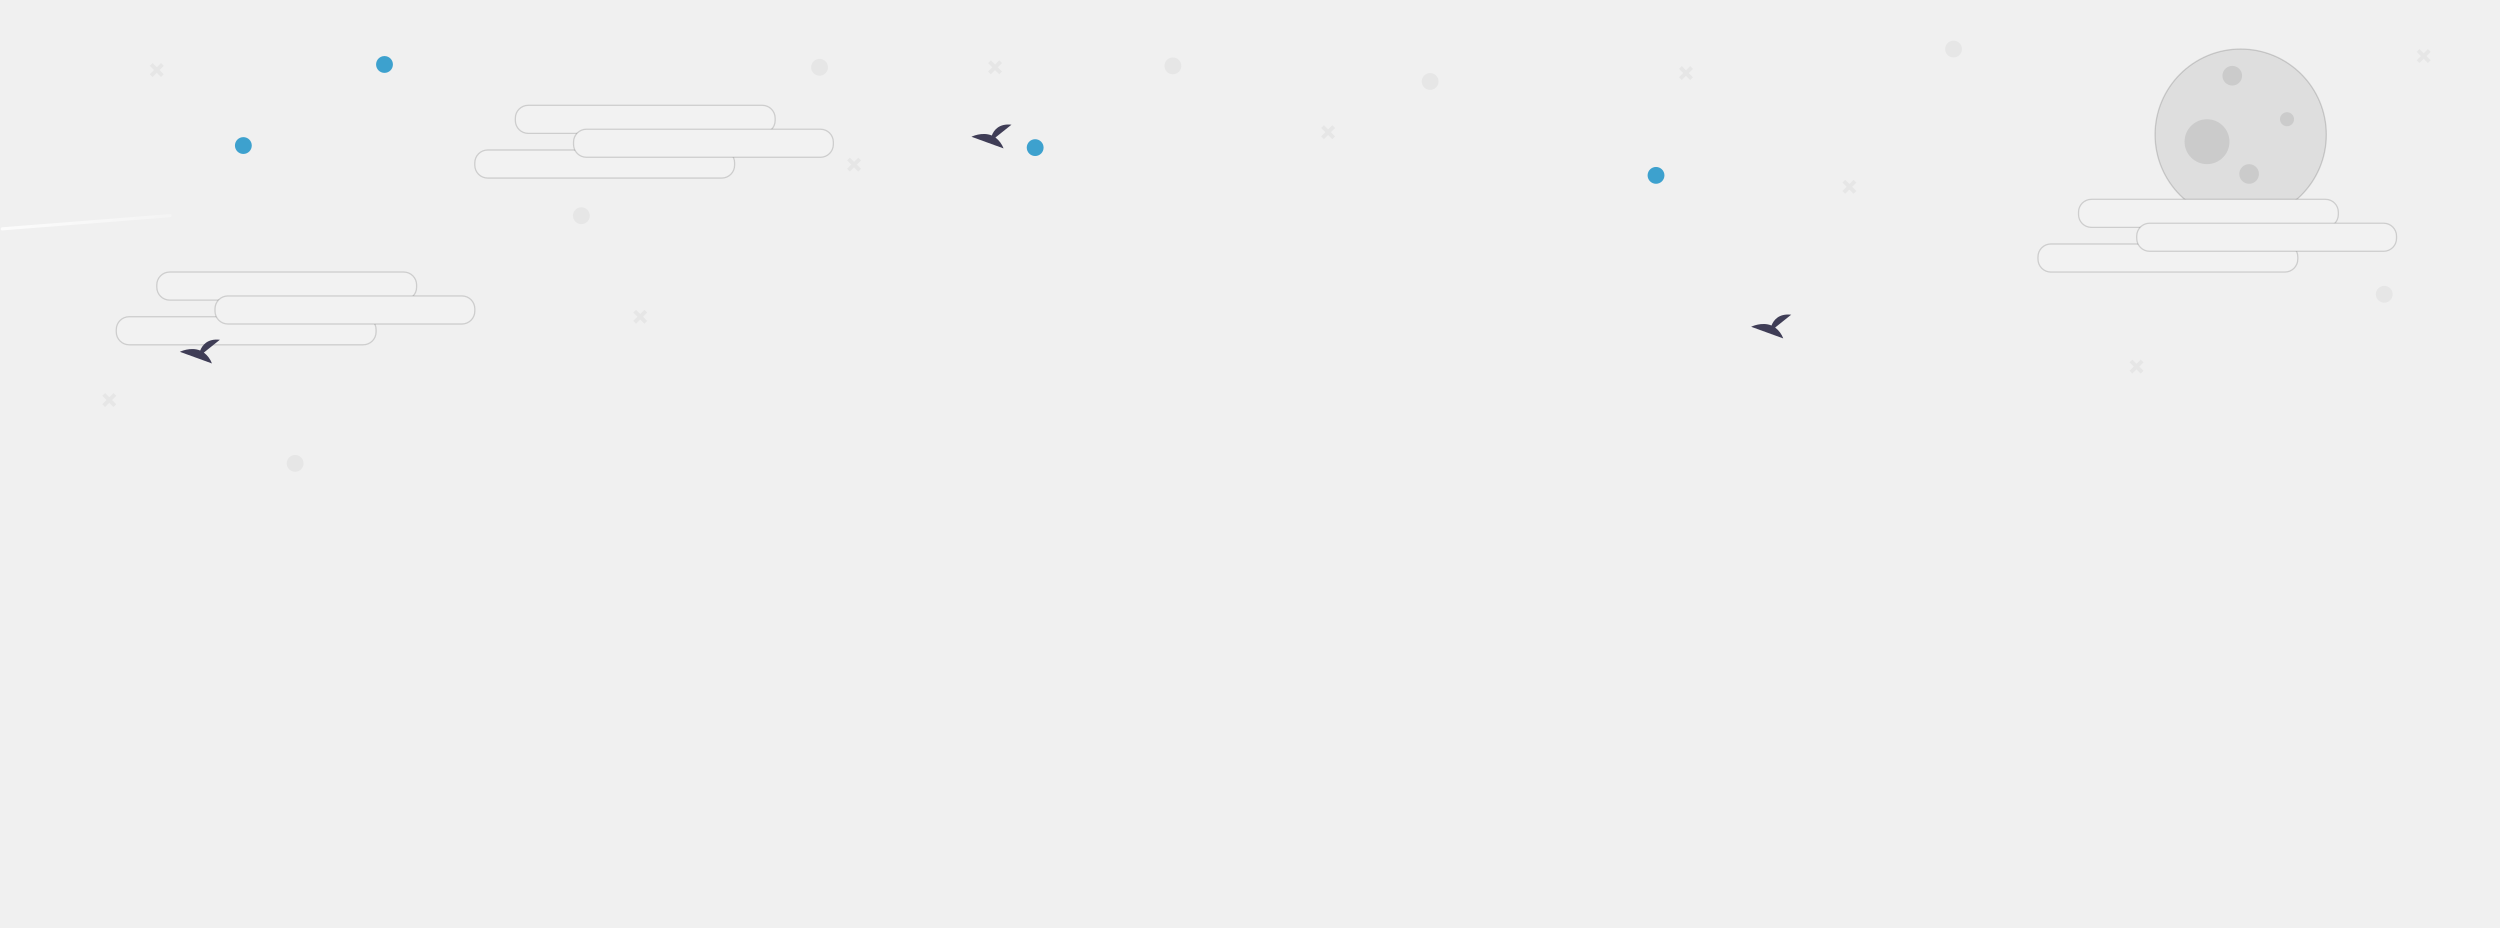
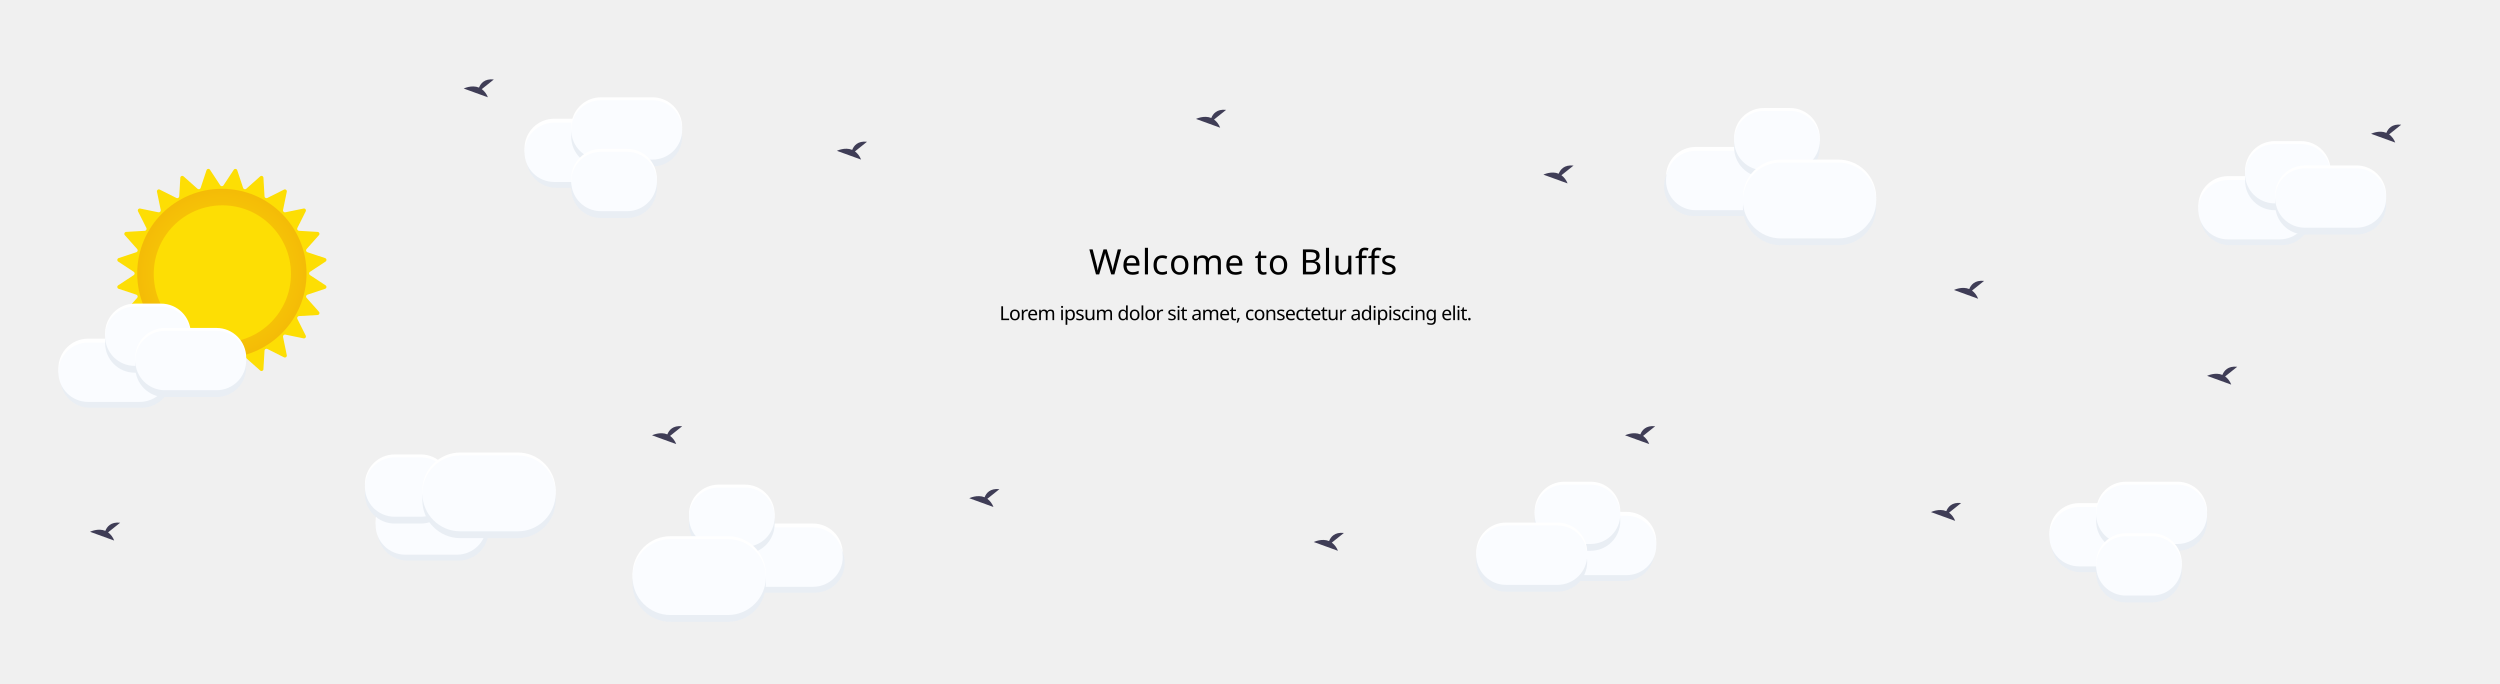
- <svg xmlns="http://www.w3.org/2000/svg" width="1932.827" height="717" viewBox="0 0 1932.827 717">
+ <svg xmlns="http://www.w3.org/2000/svg" id="Group_72" data-name="Group 72" width="2569" height="702" viewBox="0 0 2569 702">
  <defs>
-     <linearGradient id="linear-gradient" y1="0.5" x2="1" y2="0.5" gradientUnits="objectBoundingBox">
-       <stop offset="0" stop-color="#fff" />
-       <stop offset="1" stop-color="#fff" stop-opacity="0.302" />
-     </linearGradient>
+     <radialGradient id="radial-gradient" cx="0.5" cy="0.5" r="0.5" gradientUnits="objectBoundingBox">
+       <stop offset="0" stop-color="#fdde04" />
+       <stop offset="1" stop-color="#f4bb07" />
+     </radialGradient>
  </defs>
-   <g id="Group_66" data-name="Group 66" transform="translate(12.827 -61)">
-     <g id="Group_57" data-name="Group 57">
-       <circle id="Ellipse_30" data-name="Ellipse 30" cx="6.511" cy="6.511" r="6.511" transform="translate(1491 92.414)" fill="#e6e6e6" />
-       <circle id="Ellipse_38" data-name="Ellipse 38" cx="6.511" cy="6.511" r="6.511" transform="translate(1824 282)" fill="#e6e6e6" />
-       <circle id="Ellipse_34" data-name="Ellipse 34" cx="6.511" cy="6.511" r="6.511" transform="translate(887.441 105.436)" fill="#e6e6e6" />
-       <circle id="Ellipse_37" data-name="Ellipse 37" cx="6.511" cy="6.511" r="6.511" transform="translate(614.274 106.521)" fill="#e6e6e6" />
-       <circle id="Ellipse_31" data-name="Ellipse 31" cx="6.511" cy="6.511" r="6.511" transform="translate(1086.339 117.48)" fill="#e6e6e6" />
-       <circle id="Ellipse_35" data-name="Ellipse 35" cx="6.511" cy="6.511" r="6.511" transform="translate(430.133 221.252)" fill="#e6e6e6" />
-       <circle id="Ellipse_40" data-name="Ellipse 40" cx="6.511" cy="6.511" r="6.511" transform="translate(208.83 412.734)" fill="#e6e6e6" />
-       <circle id="Ellipse_32" data-name="Ellipse 32" cx="6.511" cy="6.511" r="6.511" transform="translate(780.979 168.615)" fill="#3da1ce" />
-       <circle id="Ellipse_39" data-name="Ellipse 39" cx="6.511" cy="6.511" r="6.511" transform="translate(277.93 104.334)" fill="#3da1ce" />
-       <circle id="Ellipse_36" data-name="Ellipse 36" cx="6.511" cy="6.511" r="6.511" transform="translate(168.807 167.014)" fill="#3da1ce" />
-       <circle id="Ellipse_33" data-name="Ellipse 33" cx="6.511" cy="6.511" r="6.511" transform="translate(1260.979 190.075)" fill="#3da1ce" />
-       <path id="Path_112" data-name="Path 112" d="M495.9,245.093l-3.25,3.228-3.228-3.25-2.166,2.152,3.227,3.249-3.249,3.228,2.151,2.167,3.25-3.228,3.228,3.25,2.166-2.152-3.227-3.25,3.249-3.227Z" transform="translate(798 -133)" fill="#e6e6e6" />
-       <path id="Path_135" data-name="Path 135" d="M495.9,245.093l-3.25,3.228-3.228-3.25-2.166,2.152,3.227,3.249-3.249,3.228,2.151,2.167,3.25-3.228,3.228,3.25,2.166-2.152-3.227-3.25,3.249-3.227Z" transform="translate(154.829 -62.208)" fill="#e6e6e6" />
-       <path id="Path_141" data-name="Path 141" d="M495.9,245.093l-3.25,3.228-3.228-3.25-2.166,2.152,3.227,3.249-3.249,3.228,2.151,2.167,3.25-3.228,3.228,3.25,2.166-2.152-3.227-3.25,3.249-3.227Z" transform="translate(-384.247 -135.328)" fill="#e6e6e6" />
-       <path id="Path_139" data-name="Path 139" d="M495.9,245.093l-3.25,3.228-3.228-3.25-2.166,2.152,3.227,3.249-3.249,3.228,2.151,2.167,3.25-3.228,3.228,3.25,2.166-2.152-3.227-3.25,3.249-3.227Z" transform="translate(-420.985 119.792)" fill="#e6e6e6" />
-       <path id="Path_136" data-name="Path 136" d="M495.9,245.093l-3.25,3.228-3.228-3.25-2.166,2.152,3.227,3.249-3.249,3.228,2.151,2.167,3.25-3.228,3.228,3.25,2.166-2.152-3.227-3.25,3.249-3.227Z" transform="translate(263.829 -137.449)" fill="#e6e6e6" />
-       <path id="Path_140" data-name="Path 140" d="M495.9,245.093l-3.25,3.228-3.228-3.25-2.166,2.152,3.227,3.249-3.249,3.228,2.151,2.167,3.25-3.228,3.228,3.25,2.166-2.152-3.227-3.25,3.249-3.227Z" transform="translate(-10.481 55.396)" fill="#e6e6e6" />
-       <path id="Path_133" data-name="Path 133" d="M495.9,245.093l-3.25,3.228-3.228-3.25-2.166,2.152,3.227,3.249-3.249,3.228,2.151,2.167,3.25-3.228,3.228,3.25,2.166-2.152-3.227-3.25,3.249-3.227Z" transform="translate(924.354 -45.071)" fill="#e6e6e6" />
-       <path id="Path_137" data-name="Path 137" d="M495.9,245.093l-3.25,3.228-3.228-3.25-2.166,2.152,3.227,3.249-3.249,3.228,2.151,2.167,3.25-3.228,3.228,3.25,2.166-2.152-3.227-3.25,3.249-3.227Z" transform="translate(1146.354 93.929)" fill="#e6e6e6" />
-       <path id="Path_138" data-name="Path 138" d="M495.9,245.093l-3.25,3.228-3.228-3.25-2.166,2.152,3.227,3.249-3.249,3.228,2.151,2.167,3.25-3.228,3.228,3.25,2.166-2.152-3.227-3.25,3.249-3.227Z" transform="translate(1368.354 -146.146)" fill="#e6e6e6" />
-       <path id="Path_134" data-name="Path 134" d="M495.9,245.093l-3.25,3.228-3.228-3.25-2.166,2.152,3.227,3.249-3.249,3.228,2.151,2.167,3.25-3.228,3.228,3.25,2.166-2.152-3.227-3.25,3.249-3.227Z" transform="translate(521.354 -87.274)" fill="#e6e6e6" />
-     </g>
-     <g id="Group_61" data-name="Group 61">
-       <g id="Group_52" data-name="Group 52">
-         <circle id="Ellipse_25" data-name="Ellipse 25" cx="66.193" cy="66.193" r="66.193" transform="translate(1653.329 98.925)" fill="#dedede" stroke="rgba(0,0,0,0.15)" stroke-width="1" />
-         <circle id="Ellipse_26" data-name="Ellipse 26" cx="7.596" cy="7.596" r="7.596" transform="translate(1705.415 111.946)" fill="#cbcbcb" />
-         <circle id="Ellipse_27" data-name="Ellipse 27" cx="7.596" cy="7.596" r="7.596" transform="translate(1718.437 187.905)" fill="#cbcbcb" />
-         <circle id="Ellipse_28" data-name="Ellipse 28" cx="5.426" cy="5.426" r="5.426" transform="translate(1749.905 147.755)" fill="#cbcbcb" />
-         <circle id="Ellipse_29" data-name="Ellipse 29" cx="17.362" cy="17.362" r="17.362" transform="translate(1676.117 153.181)" fill="#cbcbcb" />
-       </g>
-       <rect id="Rectangle_301" data-name="Rectangle 301" width="66" height="66" transform="translate(216 712)" fill="none" />
-     </g>
-     <rect id="Rectangle_296" data-name="Rectangle 296" width="1920" height="479" transform="translate(0 61)" fill="none" />
-     <rect id="Rectangle_284" data-name="Rectangle 284" width="200.86" height="21.69" rx="9.96" transform="translate(1594.15 215.097)" fill="#f2f2f2" stroke="rgba(0,0,0,0.15)" stroke-width="1" />
-     <rect id="Rectangle_286" data-name="Rectangle 286" width="200.86" height="21.69" rx="9.96" transform="translate(1562.81 249.637)" fill="#f2f2f2" stroke="rgba(0,0,0,0.15)" stroke-width="1" />
-     <rect id="Rectangle_285" data-name="Rectangle 285" width="200.86" height="21.69" rx="9.96" transform="translate(1639.14 233.577)" fill="#f2f2f2" stroke="rgba(0,0,0,0.15)" stroke-width="1" />
-     <rect id="Rectangle_287" data-name="Rectangle 287" width="200.86" height="21.69" rx="9.96" transform="translate(108.4 271.327)" fill="#f2f2f2" stroke="rgba(0,0,0,0.15)" stroke-width="1" />
-     <rect id="Rectangle_289" data-name="Rectangle 289" width="200.86" height="21.69" rx="9.96" transform="translate(77.07 305.877)" fill="#f2f2f2" stroke="rgba(0,0,0,0.15)" stroke-width="1" />
-     <rect id="Rectangle_288" data-name="Rectangle 288" width="200.86" height="21.69" rx="9.96" transform="translate(153.4 289.807)" fill="#f2f2f2" stroke="rgba(0,0,0,0.15)" stroke-width="1" />
-     <rect id="Rectangle_281" data-name="Rectangle 281" width="200.86" height="21.69" rx="9.96" transform="translate(385.6 142.423)" fill="#f2f2f2" stroke="rgba(0,0,0,0.15)" stroke-width="1" />
-     <rect id="Rectangle_283" data-name="Rectangle 283" width="200.86" height="21.69" rx="9.96" transform="translate(354.26 176.973)" fill="#f2f2f2" stroke="rgba(0,0,0,0.15)" stroke-width="1" />
-     <rect id="Rectangle_282" data-name="Rectangle 282" width="200.86" height="21.69" rx="9.96" transform="translate(430.59 160.903)" fill="#f2f2f2" stroke="rgba(0,0,0,0.15)" stroke-width="1" />
-     <g id="Group_64" data-name="Group 64" transform="translate(-179.19 24.08)">
-       <path id="Path_148" data-name="Path 148" d="M750.165,85.7l12.414-9.928c-9.643-1.064-13.606,4.2-15.227,8.358-7.534-3.128-15.735.972-15.735.972l24.837,9.017a18.8,18.8,0,0,0-6.288-8.418Z" transform="translate(-426.21 223.813)" fill="#3f3d56" />
-       <path id="Path_165" data-name="Path 165" d="M750.165,85.7l12.414-9.928c-9.643-1.064-13.606,4.2-15.227,8.358-7.534-3.128-15.735.972-15.735.972l24.837,9.017a18.8,18.8,0,0,0-6.288-8.418Z" transform="translate(185.79 57.547)" fill="#3f3d56" />
-       <path id="Path_164" data-name="Path 164" d="M750.165,85.7l12.414-9.928c-9.643-1.064-13.606,4.2-15.227,8.358-7.534-3.128-15.735.972-15.735.972l24.837,9.017a18.8,18.8,0,0,0-6.288-8.418Z" transform="translate(788.611 204.453)" fill="#3f3d56" />
-     </g>
-     <path id="Path_114" data-name="Path 114" d="M633.2,585.887l32.971-38.6,32.971-38.6L717.75,486.9c1.03-1.206-.559-3.086-1.589-1.881l-32.971,38.6-32.971,38.6-18.612,21.789c-1.03,1.206.559,3.086,1.589,1.881Z" transform="translate(-44.646 -622.874) rotate(45)" opacity="0.8" fill="url(#linear-gradient)" />
+   <rect id="Rectangle_61" data-name="Rectangle 61" width="2569" height="702" fill="none" />
+   <text id="Welcome_to_Bluffs" data-name="Welcome to Bluffs" transform="translate(1119 282)" font-size="36" font-family="Merienda-Regular_0_wt, Merienda" letter-spacing="0.019em">
+     <tspan x="0" y="0">Welcome to Bluffs</tspan>
+   </text>
+   <text id="Lorem_ipsum_dolor_sit_amet_consectetur_adipiscing_elit." data-name="Lorem ipsum dolor sit amet, consectetur adipiscing elit." transform="translate(1027 329)" font-size="20" font-family="Merienda-Regular_0_wt, Merienda" letter-spacing="-0.032em">
+     <tspan x="0" y="0">Lorem ipsum dolor sit amet, consectetur adipiscing elit.</tspan>
+   </text>
+   <g id="Birds">
+     <path id="Path_1946" data-name="Path 1946" d="M376.281,136.806l12.413-9.928c-9.643-1.064-13.606,4.2-15.227,8.358-7.534-3.128-15.735.972-15.735.972l24.837,9.017a18.8,18.8,0,0,0-6.288-8.418Z" transform="translate(1312.165 311.126)" fill="#3f3d56" />
+     <path id="Path_1949" data-name="Path 1949" d="M376.281,136.806l12.413-9.928c-9.643-1.064-13.606,4.2-15.227,8.358-7.534-3.128-15.735.972-15.735.972l24.837,9.017a18.8,18.8,0,0,0-6.288-8.418Z" transform="translate(1650.165 161.776)" fill="#3f3d56" />
+     <path id="Path_1950" data-name="Path 1950" d="M376.281,136.806l12.413-9.928c-9.643-1.064-13.606,4.2-15.227,8.358-7.534-3.128-15.735.972-15.735.972l24.837,9.017a18.8,18.8,0,0,0-6.288-8.418Z" transform="translate(1228.269 43.261)" fill="#3f3d56" />
+     <path id="Path_1951" data-name="Path 1951" d="M376.281,136.806l12.413-9.928c-9.643-1.064-13.606,4.2-15.227,8.358-7.534-3.128-15.735.972-15.735.972l24.837,9.017a18.8,18.8,0,0,0-6.288-8.418Z" transform="translate(871.269 -13.982)" fill="#3f3d56" />
+     <path id="Path_1952" data-name="Path 1952" d="M376.281,136.806l12.413-9.928c-9.643-1.064-13.606,4.2-15.227,8.358-7.534-3.128-15.735.972-15.735.972l24.837,9.017a18.8,18.8,0,0,0-6.288-8.418Z" transform="translate(502.269 18.776)" fill="#3f3d56" />
+     <path id="Path_1953" data-name="Path 1953" d="M376.281,136.806l12.413-9.928c-9.643-1.064-13.606,4.2-15.227,8.358-7.534-3.128-15.735.972-15.735.972l24.837,9.017a18.8,18.8,0,0,0-6.288-8.418Z" transform="translate(312.306 311.126)" fill="#3f3d56" />
+     <path id="Path_1956" data-name="Path 1956" d="M376.281,136.806l12.413-9.928c-9.643-1.064-13.606,4.2-15.227,8.358-7.534-3.128-15.735.972-15.735.972l24.837,9.017a18.8,18.8,0,0,0-6.288-8.418Z" transform="translate(638.306 375.761)" fill="#3f3d56" />
+     <path id="Path_1957" data-name="Path 1957" d="M376.281,136.806l12.413-9.928c-9.643-1.064-13.606,4.2-15.227,8.358-7.534-3.128-15.735.972-15.735.972l24.837,9.017a18.8,18.8,0,0,0-6.288-8.418Z" transform="translate(992.306 420.776)" fill="#3f3d56" />
+     <path id="Path_1954" data-name="Path 1954" d="M376.281,136.806l12.413-9.928c-9.643-1.064-13.606,4.2-15.227,8.358-7.534-3.128-15.735.972-15.735.972l24.837,9.017a18.8,18.8,0,0,0-6.288-8.418Z" transform="translate(-265.213 410.261)" fill="#3f3d56" />
+     <path id="Path_1955" data-name="Path 1955" d="M376.281,136.806l12.413-9.928c-9.643-1.064-13.606,4.2-15.227,8.358-7.534-3.128-15.735.972-15.735.972l24.837,9.017a18.8,18.8,0,0,0-6.288-8.418Z" transform="translate(118.787 -45.224)" fill="#3f3d56" />
+     <path id="Path_1947" data-name="Path 1947" d="M750.165,85.7l12.414-9.928c-9.643-1.064-13.606,4.2-15.227,8.358-7.534-3.128-15.735.972-15.735.972l24.837,9.017a18.8,18.8,0,0,0-6.288-8.418Z" transform="translate(1536.384 301.126)" fill="#3f3d56" />
+     <path id="Path_1958" data-name="Path 1958" d="M750.165,85.7l12.414-9.928c-9.643-1.064-13.606,4.2-15.227,8.358-7.534-3.128-15.735.972-15.735.972l24.837,9.017a18.8,18.8,0,0,0-6.288-8.418Z" transform="translate(1704.903 52.381)" fill="#3f3d56" />
+     <path id="Path_1948" data-name="Path 1948" d="M678.684,217.456l12.414-9.928c-9.643-1.064-13.606,4.2-15.227,8.358-7.534-3.128-15.735.971-15.735.971l24.837,9.017A18.794,18.794,0,0,0,678.684,217.456Z" transform="translate(1324.165 309.369)" fill="#3f3d56" />
+   </g>
+   <g id="Stars" transform="translate(46)" opacity="0">
+     <rect id="Rectangle_35" data-name="Rectangle 35" width="14" height="14" rx="7" transform="translate(2139 190)" fill="#fff" />
+     <rect id="Rectangle_36" data-name="Rectangle 36" width="14" height="14" rx="7" transform="translate(1992 387)" fill="#fff" />
+     <rect id="Rectangle_37" data-name="Rectangle 37" width="14" height="14" rx="7" transform="translate(1695 289)" fill="#fff" />
+     <rect id="Rectangle_56" data-name="Rectangle 56" width="14" height="14" rx="7" transform="translate(1890 569)" fill="#fff" />
+     <rect id="Rectangle_52" data-name="Rectangle 52" width="14" height="14" rx="7" transform="translate(1148 425)" fill="#fff" />
+     <rect id="Rectangle_53" data-name="Rectangle 53" width="14" height="14" rx="7" transform="translate(1303 505)" fill="#fff" />
+     <rect id="Rectangle_42" data-name="Rectangle 42" width="14" height="14" rx="7" transform="translate(542 394)" fill="#fff" />
+     <rect id="Rectangle_45" data-name="Rectangle 45" width="10" height="10" rx="5" transform="translate(765 429)" fill="#fff" />
+     <rect id="Rectangle_46" data-name="Rectangle 46" width="10" height="10" rx="5" transform="translate(350 359)" fill="#fff" />
+     <rect id="Rectangle_47" data-name="Rectangle 47" width="10" height="10" rx="5" transform="translate(952 176)" fill="#fff" />
+     <rect id="Rectangle_48" data-name="Rectangle 48" width="10" height="10" rx="5" transform="translate(1324 58)" fill="#fff" />
+     <rect id="Rectangle_49" data-name="Rectangle 49" width="10" height="10" rx="5" transform="translate(1420 394)" fill="#fff" />
+     <rect id="Rectangle_50" data-name="Rectangle 50" width="10" height="10" rx="5" transform="translate(1173 551)" fill="#fff" />
+     <rect id="Rectangle_51" data-name="Rectangle 51" width="10" height="10" rx="5" transform="translate(1415 574)" fill="#fff" />
+     <rect id="Rectangle_54" data-name="Rectangle 54" width="10" height="10" rx="5" transform="translate(1679 439)" fill="#fff" />
+     <rect id="Rectangle_55" data-name="Rectangle 55" width="10" height="10" rx="5" transform="translate(2143 330)" fill="#fff" />
+     <rect id="Rectangle_58" data-name="Rectangle 58" width="10" height="10" rx="5" transform="translate(1837 396)" fill="#fff" />
+     <rect id="Rectangle_57" data-name="Rectangle 57" width="10" height="10" rx="5" transform="translate(2336 516)" fill="#fff" />
+     <rect id="Rectangle_43" data-name="Rectangle 43" width="14" height="14" rx="7" transform="translate(290 151)" fill="#fff" />
+     <rect id="Rectangle_44" data-name="Rectangle 44" width="14" height="14" rx="7" transform="translate(132 551)" fill="#fff" />
+     <rect id="Rectangle_38" data-name="Rectangle 38" width="14" height="14" rx="7" transform="translate(1470 137)" fill="#fff" />
+     <rect id="Rectangle_39" data-name="Rectangle 39" width="14" height="14" rx="7" transform="translate(1089 111)" fill="#fff" />
+     <rect id="Rectangle_40" data-name="Rectangle 40" width="14" height="14" rx="7" transform="translate(893 293)" fill="#fff" />
+     <rect id="Rectangle_41" data-name="Rectangle 41" width="14" height="14" rx="7" transform="translate(735 118)" fill="#fff" />
+   </g>
+   <g id="Moon">
+     <rect id="Rectangle_59" data-name="Rectangle 59" width="1057" height="380" transform="translate(228 289)" fill="none" />
+     <path id="Subtraction_1" data-name="Subtraction 1" d="M-7182,174a87.641,87.641,0,0,1-17.777-1.818,85.786,85.786,0,0,0,27.315-10.817,86.685,86.685,0,0,0,21.8-18.953,86.165,86.165,0,0,0,14.437-25.239A86.23,86.23,0,0,0-7131,87.5a86.2,86.2,0,0,0-5.432-30.235,86.172,86.172,0,0,0-14.985-25.58,86.642,86.642,0,0,0-22.572-18.959,85.738,85.738,0,0,0-28.193-10.372A87.437,87.437,0,0,1-7182,0a87.639,87.639,0,0,1,17.533,1.768,86.567,86.567,0,0,1,16.331,5.069,87,87,0,0,1,14.778,8.021,87.623,87.623,0,0,1,12.875,10.623,87.66,87.66,0,0,1,10.624,12.876,87.009,87.009,0,0,1,8.021,14.778,86.567,86.567,0,0,1,5.069,16.331A87.648,87.648,0,0,1-7095,87a87.642,87.642,0,0,1-1.768,17.533,86.562,86.562,0,0,1-5.069,16.331,87.014,87.014,0,0,1-8.021,14.778,87.655,87.655,0,0,1-10.624,12.876,87.631,87.631,0,0,1-12.875,10.623,87.008,87.008,0,0,1-14.778,8.021,86.572,86.572,0,0,1-16.331,5.069A87.64,87.64,0,0,1-7182,174Z" transform="translate(3743.951 -5980.45) rotate(-60)" fill="#dbe0e8" opacity="0" />
+   </g>
+   <g id="Sun">
+     <rect id="Rectangle_60" data-name="Rectangle 60" width="1057" height="380" transform="translate(228 289)" fill="none" />
+     <g id="Group_36" data-name="Group 36">
+       <path id="Polygon_1" data-name="Polygon 1" d="M122.213,3.447a2,2,0,0,1,3.569.47l6.038,18.2a2,2,0,0,0,3.227.865l14.328-12.741a2,2,0,0,1,3.326,1.378l1.122,19.14a2,2,0,0,0,2.893,1.671l17.137-8.6a2,2,0,0,1,2.856,2.191L172.839,44.8a2,2,0,0,0,2.363,2.363l18.779-3.87a2,2,0,0,1,2.191,2.856l-8.6,17.137a2,2,0,0,0,1.671,2.893l19.14,1.122a2,2,0,0,1,1.378,3.326L197.02,84.953a2,2,0,0,0,.865,3.227l18.2,6.038a2,2,0,0,1,.47,3.569l-16.015,10.542a2,2,0,0,0,0,3.341l16.015,10.542a2,2,0,0,1-.47,3.569l-18.2,6.038a2,2,0,0,0-.865,3.227l12.741,14.328a2,2,0,0,1-1.378,3.326l-19.14,1.122a2,2,0,0,0-1.671,2.893l8.6,17.137a2,2,0,0,1-2.191,2.856l-18.779-3.87a2,2,0,0,0-2.363,2.363l3.87,18.779a2,2,0,0,1-2.856,2.191l-17.137-8.6a2,2,0,0,0-2.893,1.671l-1.122,19.14a2,2,0,0,1-3.326,1.377L135.047,197.02a2,2,0,0,0-3.227.865l-6.038,18.2a2,2,0,0,1-3.569.47l-10.542-16.015a2,2,0,0,0-3.341,0L97.787,216.553a2,2,0,0,1-3.569-.47l-6.038-18.2a2,2,0,0,0-3.227-.865L70.626,209.761a2,2,0,0,1-3.326-1.378l-1.122-19.14a2,2,0,0,0-2.893-1.671l-17.137,8.6a2,2,0,0,1-2.856-2.191l3.87-18.779a2,2,0,0,0-2.363-2.363l-18.779,3.87a2,2,0,0,1-2.191-2.856l8.6-17.137a2,2,0,0,0-1.671-2.893L11.616,152.7a2,2,0,0,1-1.378-3.326L22.98,135.047a2,2,0,0,0-.865-3.227l-18.2-6.038a2,2,0,0,1-.47-3.569l16.015-10.542a2,2,0,0,0,0-3.341L3.447,97.787a2,2,0,0,1,.47-3.569l18.2-6.038a2,2,0,0,0,.865-3.227L10.239,70.626A2,2,0,0,1,11.616,67.3l19.14-1.122a2,2,0,0,0,1.671-2.893l-8.6-17.137a2,2,0,0,1,2.191-2.856L44.8,47.161A2,2,0,0,0,47.161,44.8L43.291,26.02a2,2,0,0,1,2.856-2.191l17.137,8.6a2,2,0,0,0,2.893-1.671L67.3,11.616a2,2,0,0,1,3.326-1.378L84.953,22.98a2,2,0,0,0,3.227-.865l6.038-18.2a2,2,0,0,1,3.569-.47l10.542,16.015a2,2,0,0,0,3.341,0Z" transform="translate(118 171)" fill="#fdde04" />
+       <rect id="Rectangle_27" data-name="Rectangle 27" width="174" height="174" rx="87" transform="translate(141 194)" fill="url(#radial-gradient)" />
+       <rect id="Rectangle_26" data-name="Rectangle 26" width="141" height="141" rx="70.5" transform="translate(158 211)" fill="#fdde04" />
+     </g>
+   </g>
+   <g id="Cloud_Group_8" data-name="Cloud Group 8">
+     <g id="Group_64" data-name="Group 64" transform="translate(2129 -323)">
+       <rect id="Rectangle_32" data-name="Rectangle 32" width="114" height="61" rx="30.5" transform="translate(130 504)" fill="#fff" />
+       <rect id="Rectangle_29" data-name="Rectangle 29" width="114" height="61" rx="30.5" transform="translate(132 514)" fill="#e9eef4" />
+       <rect id="Rectangle_28" data-name="Rectangle 28" width="114" height="61" rx="30.5" transform="translate(130 508)" fill="#fafcff" />
+     </g>
+     <g id="Group_65" data-name="Group 65" transform="translate(2118 -353)">
+       <rect id="Rectangle_34" data-name="Rectangle 34" width="88" height="61" rx="30.5" transform="translate(189 498)" fill="#fff" />
+       <rect id="Rectangle_31" data-name="Rectangle 31" width="88" height="61" rx="30.5" transform="translate(189 508)" fill="#e9eef4" />
+       <rect id="Rectangle_30" data-name="Rectangle 30" width="88" height="61" rx="30.5" transform="translate(189 501)" fill="#fafcff" />
+     </g>
+     <g id="Group_63" data-name="Group 63" transform="translate(2149 -328)">
+       <rect id="Rectangle_34-2" data-name="Rectangle 34" width="114" height="61" rx="30.5" transform="translate(189 498)" fill="#fff" />
+       <rect id="Rectangle_31-2" data-name="Rectangle 31" width="114" height="61" rx="30.5" transform="translate(189 508)" fill="#e9eef4" />
+       <rect id="Rectangle_30-2" data-name="Rectangle 30" width="114" height="61" rx="30.5" transform="translate(189 501)" fill="#fafcff" />
+     </g>
+   </g>
+   <g id="Cloud_Group_7" data-name="Cloud Group 7">
+     <g id="Group_66" data-name="Group 66" transform="translate(1976 13)">
+       <rect id="Rectangle_32-2" data-name="Rectangle 32" width="114" height="61" rx="30.5" transform="translate(130 504)" fill="#fff" />
+       <rect id="Rectangle_29-2" data-name="Rectangle 29" width="114" height="61" rx="30.5" transform="translate(132 514)" fill="#e9eef4" />
+       <rect id="Rectangle_28-2" data-name="Rectangle 28" width="114" height="61" rx="30.5" transform="translate(130 508)" fill="#fafcff" />
+     </g>
+     <g id="Group_68" data-name="Group 68" transform="translate(1965 -3)">
+       <rect id="Rectangle_34-3" data-name="Rectangle 34" width="114" height="61" rx="30.5" transform="translate(189 498)" fill="#fff" />
+       <rect id="Rectangle_31-3" data-name="Rectangle 31" width="114" height="61" rx="30.5" transform="translate(189 508)" fill="#e9eef4" />
+       <rect id="Rectangle_30-3" data-name="Rectangle 30" width="114" height="61" rx="30.5" transform="translate(189 501)" fill="#fafcff" />
+     </g>
+     <g id="Group_67" data-name="Group 67" transform="translate(1965 50)">
+       <rect id="Rectangle_34-4" data-name="Rectangle 34" width="88" height="61" rx="30.5" transform="translate(189 498)" fill="#fff" />
+       <rect id="Rectangle_31-4" data-name="Rectangle 31" width="88" height="61" rx="30.5" transform="translate(189 508)" fill="#e9eef4" />
+       <rect id="Rectangle_30-4" data-name="Rectangle 30" width="88" height="61" rx="30.5" transform="translate(189 501)" fill="#fafcff" />
+     </g>
+   </g>
+   <g id="Cloud_Group_6" data-name="Cloud Group 6">
+     <g id="Group_61" data-name="Group 61" transform="translate(1710 151)">
+       <rect id="Rectangle_32-3" data-name="Rectangle 32" width="114" height="61" rx="30.5" transform="translate(2)" fill="#fff" />
+       <rect id="Rectangle_29-3" data-name="Rectangle 29" width="114" height="61" rx="30.5" transform="translate(0 10)" fill="#e9eef4" />
+       <rect id="Rectangle_28-3" data-name="Rectangle 28" width="114" height="61" rx="30.5" transform="translate(2 4)" fill="#fafcff" />
+     </g>
+     <g id="Group_60" data-name="Group 60" transform="translate(1782 111)">
+       <rect id="Rectangle_34-5" data-name="Rectangle 34" width="88" height="61" rx="30.5" fill="#fff" />
+       <rect id="Rectangle_31-5" data-name="Rectangle 31" width="88" height="61" rx="30.5" transform="translate(0 10)" fill="#e9eef4" />
+       <rect id="Rectangle_30-5" data-name="Rectangle 30" width="88" height="61" rx="30.5" transform="translate(0 3)" fill="#fafcff" />
+     </g>
+     <g id="Group_62" data-name="Group 62" transform="translate(1791 164)">
+       <rect id="Rectangle_34-6" data-name="Rectangle 34" width="137" height="78" rx="39" fill="#fff" />
+       <rect id="Rectangle_31-6" data-name="Rectangle 31" width="137" height="78" rx="39" transform="translate(0 10)" fill="#e9eef4" />
+       <rect id="Rectangle_30-6" data-name="Rectangle 30" width="137" height="78" rx="39" transform="translate(0 3)" fill="#fafcff" />
+     </g>
+   </g>
+   <g id="Cloud_Group_5" data-name="Cloud Group 5">
+     <g id="Group_55" data-name="Group 55" transform="translate(1586 526)">
+       <rect id="Rectangle_32-4" data-name="Rectangle 32" width="114" height="61" rx="30.5" transform="translate(2)" fill="#fff" />
+       <rect id="Rectangle_29-4" data-name="Rectangle 29" width="114" height="61" rx="30.5" transform="translate(0 10)" fill="#e9eef4" />
+       <rect id="Rectangle_28-4" data-name="Rectangle 28" width="114" height="61" rx="30.5" transform="translate(2 4)" fill="#fafcff" />
+     </g>
+     <g id="Group_54" data-name="Group 54" transform="translate(1577 495)">
+       <rect id="Rectangle_34-7" data-name="Rectangle 34" width="88" height="61" rx="30.5" fill="#fff" />
+       <rect id="Rectangle_31-7" data-name="Rectangle 31" width="88" height="61" rx="30.5" transform="translate(0 10)" fill="#e9eef4" />
+       <rect id="Rectangle_30-7" data-name="Rectangle 30" width="88" height="61" rx="30.5" transform="translate(0 3)" fill="#fafcff" />
+     </g>
+     <g id="Group_56" data-name="Group 56" transform="translate(1517 537)">
+       <rect id="Rectangle_34-8" data-name="Rectangle 34" width="114" height="61" rx="30.5" fill="#fff" />
+       <rect id="Rectangle_31-8" data-name="Rectangle 31" width="114" height="61" rx="30.5" transform="translate(0 10)" fill="#e9eef4" />
+       <rect id="Rectangle_30-8" data-name="Rectangle 30" width="114" height="61" rx="30.5" transform="translate(0 3)" fill="#fafcff" />
+     </g>
+   </g>
+   <g id="Cloud_Group_4" data-name="Cloud Group 4">
+     <g id="Group_52" data-name="Group 52" transform="translate(622 34)">
+       <rect id="Rectangle_32-5" data-name="Rectangle 32" width="114" height="61" rx="30.5" transform="translate(130 504)" fill="#fff" />
+       <rect id="Rectangle_29-5" data-name="Rectangle 29" width="114" height="61" rx="30.5" transform="translate(132 514)" fill="#e9eef4" />
+       <rect id="Rectangle_28-5" data-name="Rectangle 28" width="114" height="61" rx="30.5" transform="translate(130 508)" fill="#fafcff" />
+     </g>
+     <g id="Group_53" data-name="Group 53" transform="translate(519)">
+       <rect id="Rectangle_34-9" data-name="Rectangle 34" width="88" height="61" rx="30.5" transform="translate(189 498)" fill="#fff" />
+       <rect id="Rectangle_31-9" data-name="Rectangle 31" width="88" height="61" rx="30.5" transform="translate(189 508)" fill="#e9eef4" />
+       <rect id="Rectangle_30-9" data-name="Rectangle 30" width="88" height="61" rx="30.5" transform="translate(189 501)" fill="#fafcff" />
+     </g>
+     <g id="Group_51" data-name="Group 51" transform="translate(461 53)">
+       <rect id="Rectangle_34-10" data-name="Rectangle 34" width="137" height="78" rx="39" transform="translate(189 498)" fill="#fff" />
+       <rect id="Rectangle_31-10" data-name="Rectangle 31" width="137" height="78" rx="39" transform="translate(189 508)" fill="#e9eef4" />
+       <rect id="Rectangle_30-10" data-name="Rectangle 30" width="137" height="78" rx="39" transform="translate(189 501)" fill="#fafcff" />
+     </g>
+   </g>
+   <g id="Cloud_Group_3" data-name="Cloud Group 3">
+     <g id="Group_50" data-name="Group 50" transform="translate(409 -382)">
+       <rect id="Rectangle_32-6" data-name="Rectangle 32" width="114" height="61" rx="30.5" transform="translate(130 504)" fill="#fff" />
+       <rect id="Rectangle_29-6" data-name="Rectangle 29" width="114" height="61" rx="30.5" transform="translate(132 514)" fill="#e9eef4" />
+       <rect id="Rectangle_28-6" data-name="Rectangle 28" width="114" height="61" rx="30.5" transform="translate(130 508)" fill="#fafcff" />
+     </g>
+     <g id="Group_49" data-name="Group 49" transform="translate(398 -398)">
+       <rect id="Rectangle_34-11" data-name="Rectangle 34" width="114" height="61" rx="30.5" transform="translate(189 498)" fill="#fff" />
+       <rect id="Rectangle_31-11" data-name="Rectangle 31" width="114" height="61" rx="30.5" transform="translate(189 508)" fill="#e9eef4" />
+       <rect id="Rectangle_30-11" data-name="Rectangle 30" width="114" height="61" rx="30.5" transform="translate(189 501)" fill="#fafcff" />
+     </g>
+     <g id="Group_48" data-name="Group 48" transform="translate(398 -345)">
+       <rect id="Rectangle_34-12" data-name="Rectangle 34" width="88" height="61" rx="30.5" transform="translate(189 498)" fill="#fff" />
+       <rect id="Rectangle_31-12" data-name="Rectangle 31" width="88" height="61" rx="30.5" transform="translate(189 508)" fill="#e9eef4" />
+       <rect id="Rectangle_30-12" data-name="Rectangle 30" width="88" height="61" rx="30.5" transform="translate(189 501)" fill="#fafcff" />
+     </g>
+   </g>
+   <g id="Cloud_Group_2" data-name="Cloud Group 2">
+     <g id="Group_46" data-name="Group 46" transform="translate(-70 -156)">
+       <rect id="Rectangle_32-7" data-name="Rectangle 32" width="114" height="61" rx="30.5" transform="translate(130 504)" fill="#fff" />
+       <rect id="Rectangle_29-7" data-name="Rectangle 29" width="114" height="61" rx="30.5" transform="translate(132 514)" fill="#e9eef4" />
+       <rect id="Rectangle_28-7" data-name="Rectangle 28" width="114" height="61" rx="30.5" transform="translate(130 508)" fill="#fafcff" />
+     </g>
+     <g id="Group_47" data-name="Group 47" transform="translate(-81 -186)">
+       <rect id="Rectangle_34-13" data-name="Rectangle 34" width="88" height="61" rx="30.5" transform="translate(189 498)" fill="#fff" />
+       <rect id="Rectangle_31-13" data-name="Rectangle 31" width="88" height="61" rx="30.5" transform="translate(189 508)" fill="#e9eef4" />
+       <rect id="Rectangle_30-13" data-name="Rectangle 30" width="88" height="61" rx="30.5" transform="translate(189 501)" fill="#fafcff" />
+     </g>
+     <g id="Group_45" data-name="Group 45" transform="translate(-50 -161)">
+       <rect id="Rectangle_34-14" data-name="Rectangle 34" width="114" height="61" rx="30.5" transform="translate(189 498)" fill="#fff" />
+       <rect id="Rectangle_31-14" data-name="Rectangle 31" width="114" height="61" rx="30.5" transform="translate(189 508)" fill="#e9eef4" />
+       <rect id="Rectangle_30-14" data-name="Rectangle 30" width="114" height="61" rx="30.5" transform="translate(189 501)" fill="#fafcff" />
+     </g>
+   </g>
+   <g id="Cloud_Group_1" data-name="Cloud Group 1">
+     <g id="Group_69" data-name="Group 69" transform="translate(256 1)">
+       <rect id="Rectangle_32-8" data-name="Rectangle 32" width="114" height="61" rx="30.5" transform="translate(130 504)" fill="#fff" />
+       <rect id="Rectangle_29-8" data-name="Rectangle 29" width="114" height="61" rx="30.5" transform="translate(132 514)" fill="#e9eef4" />
+       <rect id="Rectangle_28-8" data-name="Rectangle 28" width="114" height="61" rx="30.5" transform="translate(130 508)" fill="#fafcff" />
+     </g>
+     <g id="Group_70" data-name="Group 70" transform="translate(186 -31)">
+       <rect id="Rectangle_34-15" data-name="Rectangle 34" width="88" height="61" rx="30.5" transform="translate(189 498)" fill="#fff" />
+       <rect id="Rectangle_31-15" data-name="Rectangle 31" width="88" height="61" rx="30.5" transform="translate(189 508)" fill="#e9eef4" />
+       <rect id="Rectangle_30-15" data-name="Rectangle 30" width="88" height="61" rx="30.5" transform="translate(189 501)" fill="#fafcff" />
+     </g>
+     <g id="Group_71" data-name="Group 71" transform="translate(245 -33)">
+       <rect id="Rectangle_34-16" data-name="Rectangle 34" width="137" height="78" rx="39" transform="translate(189 498)" fill="#fff" />
+       <rect id="Rectangle_31-16" data-name="Rectangle 31" width="137" height="78" rx="39" transform="translate(189 508)" fill="#e9eef4" />
+       <rect id="Rectangle_30-16" data-name="Rectangle 30" width="137" height="78" rx="39" transform="translate(189 501)" fill="#fafcff" />
+     </g>
  </g>
</svg>
